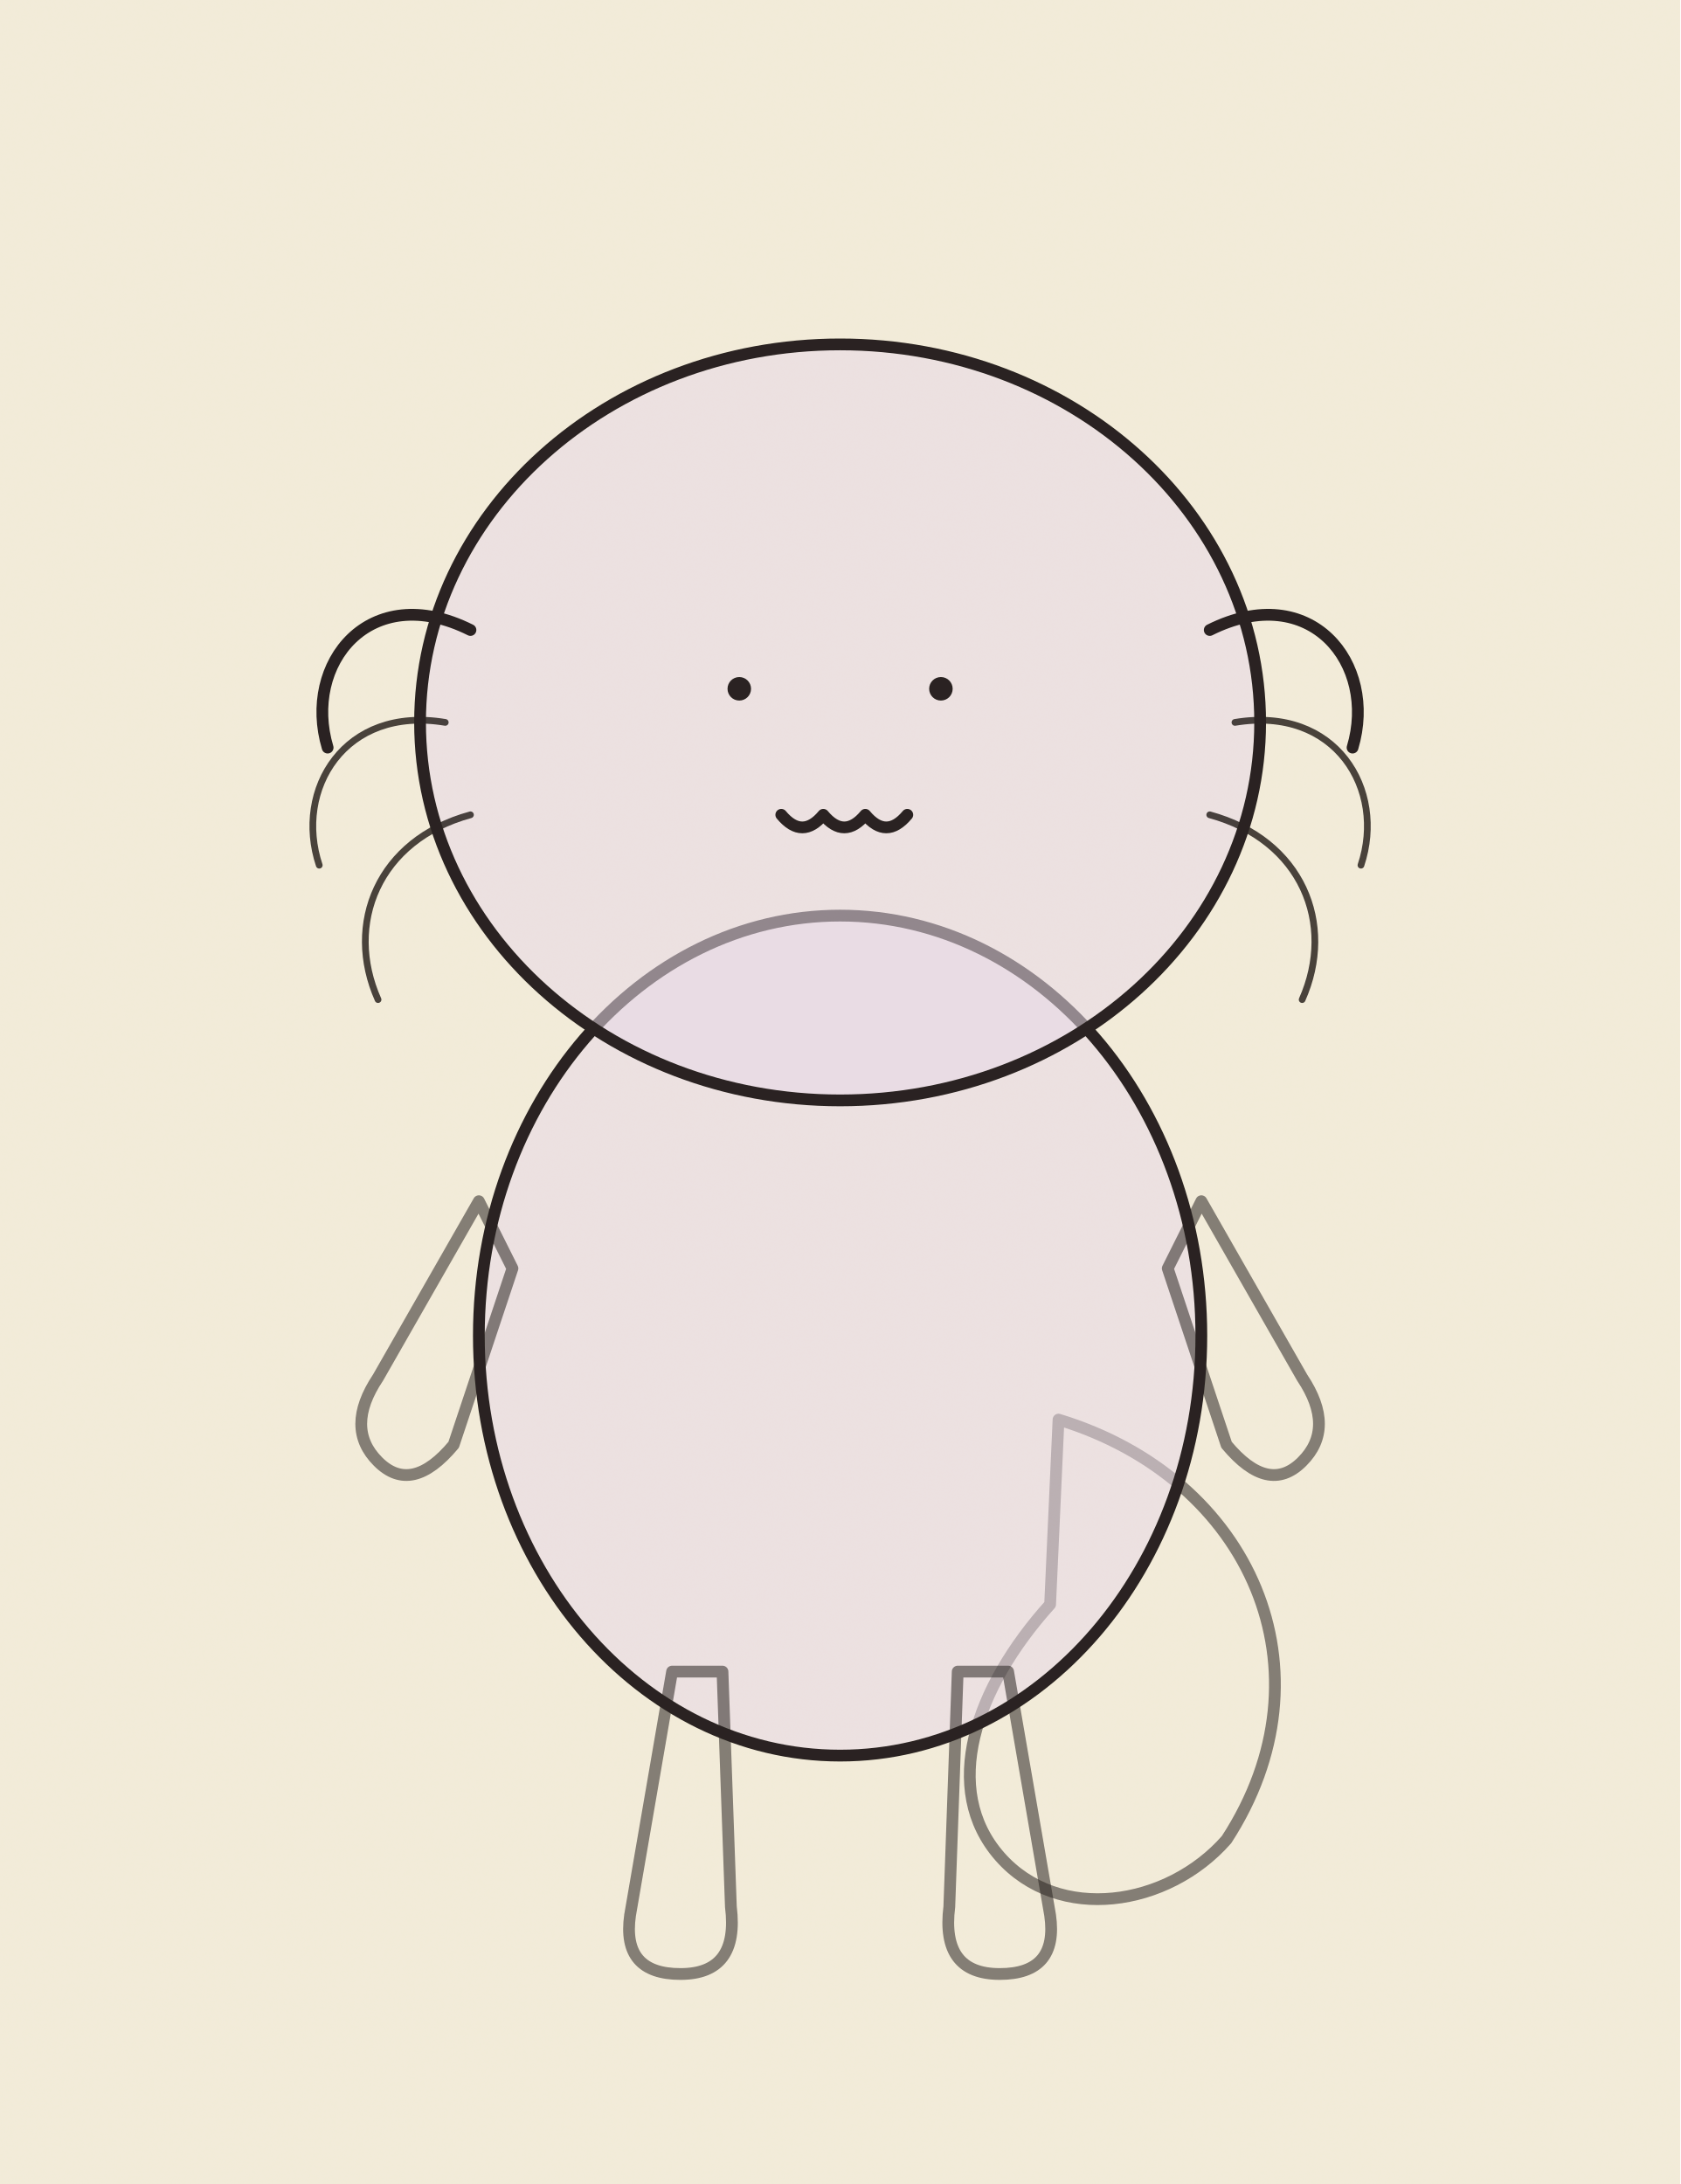
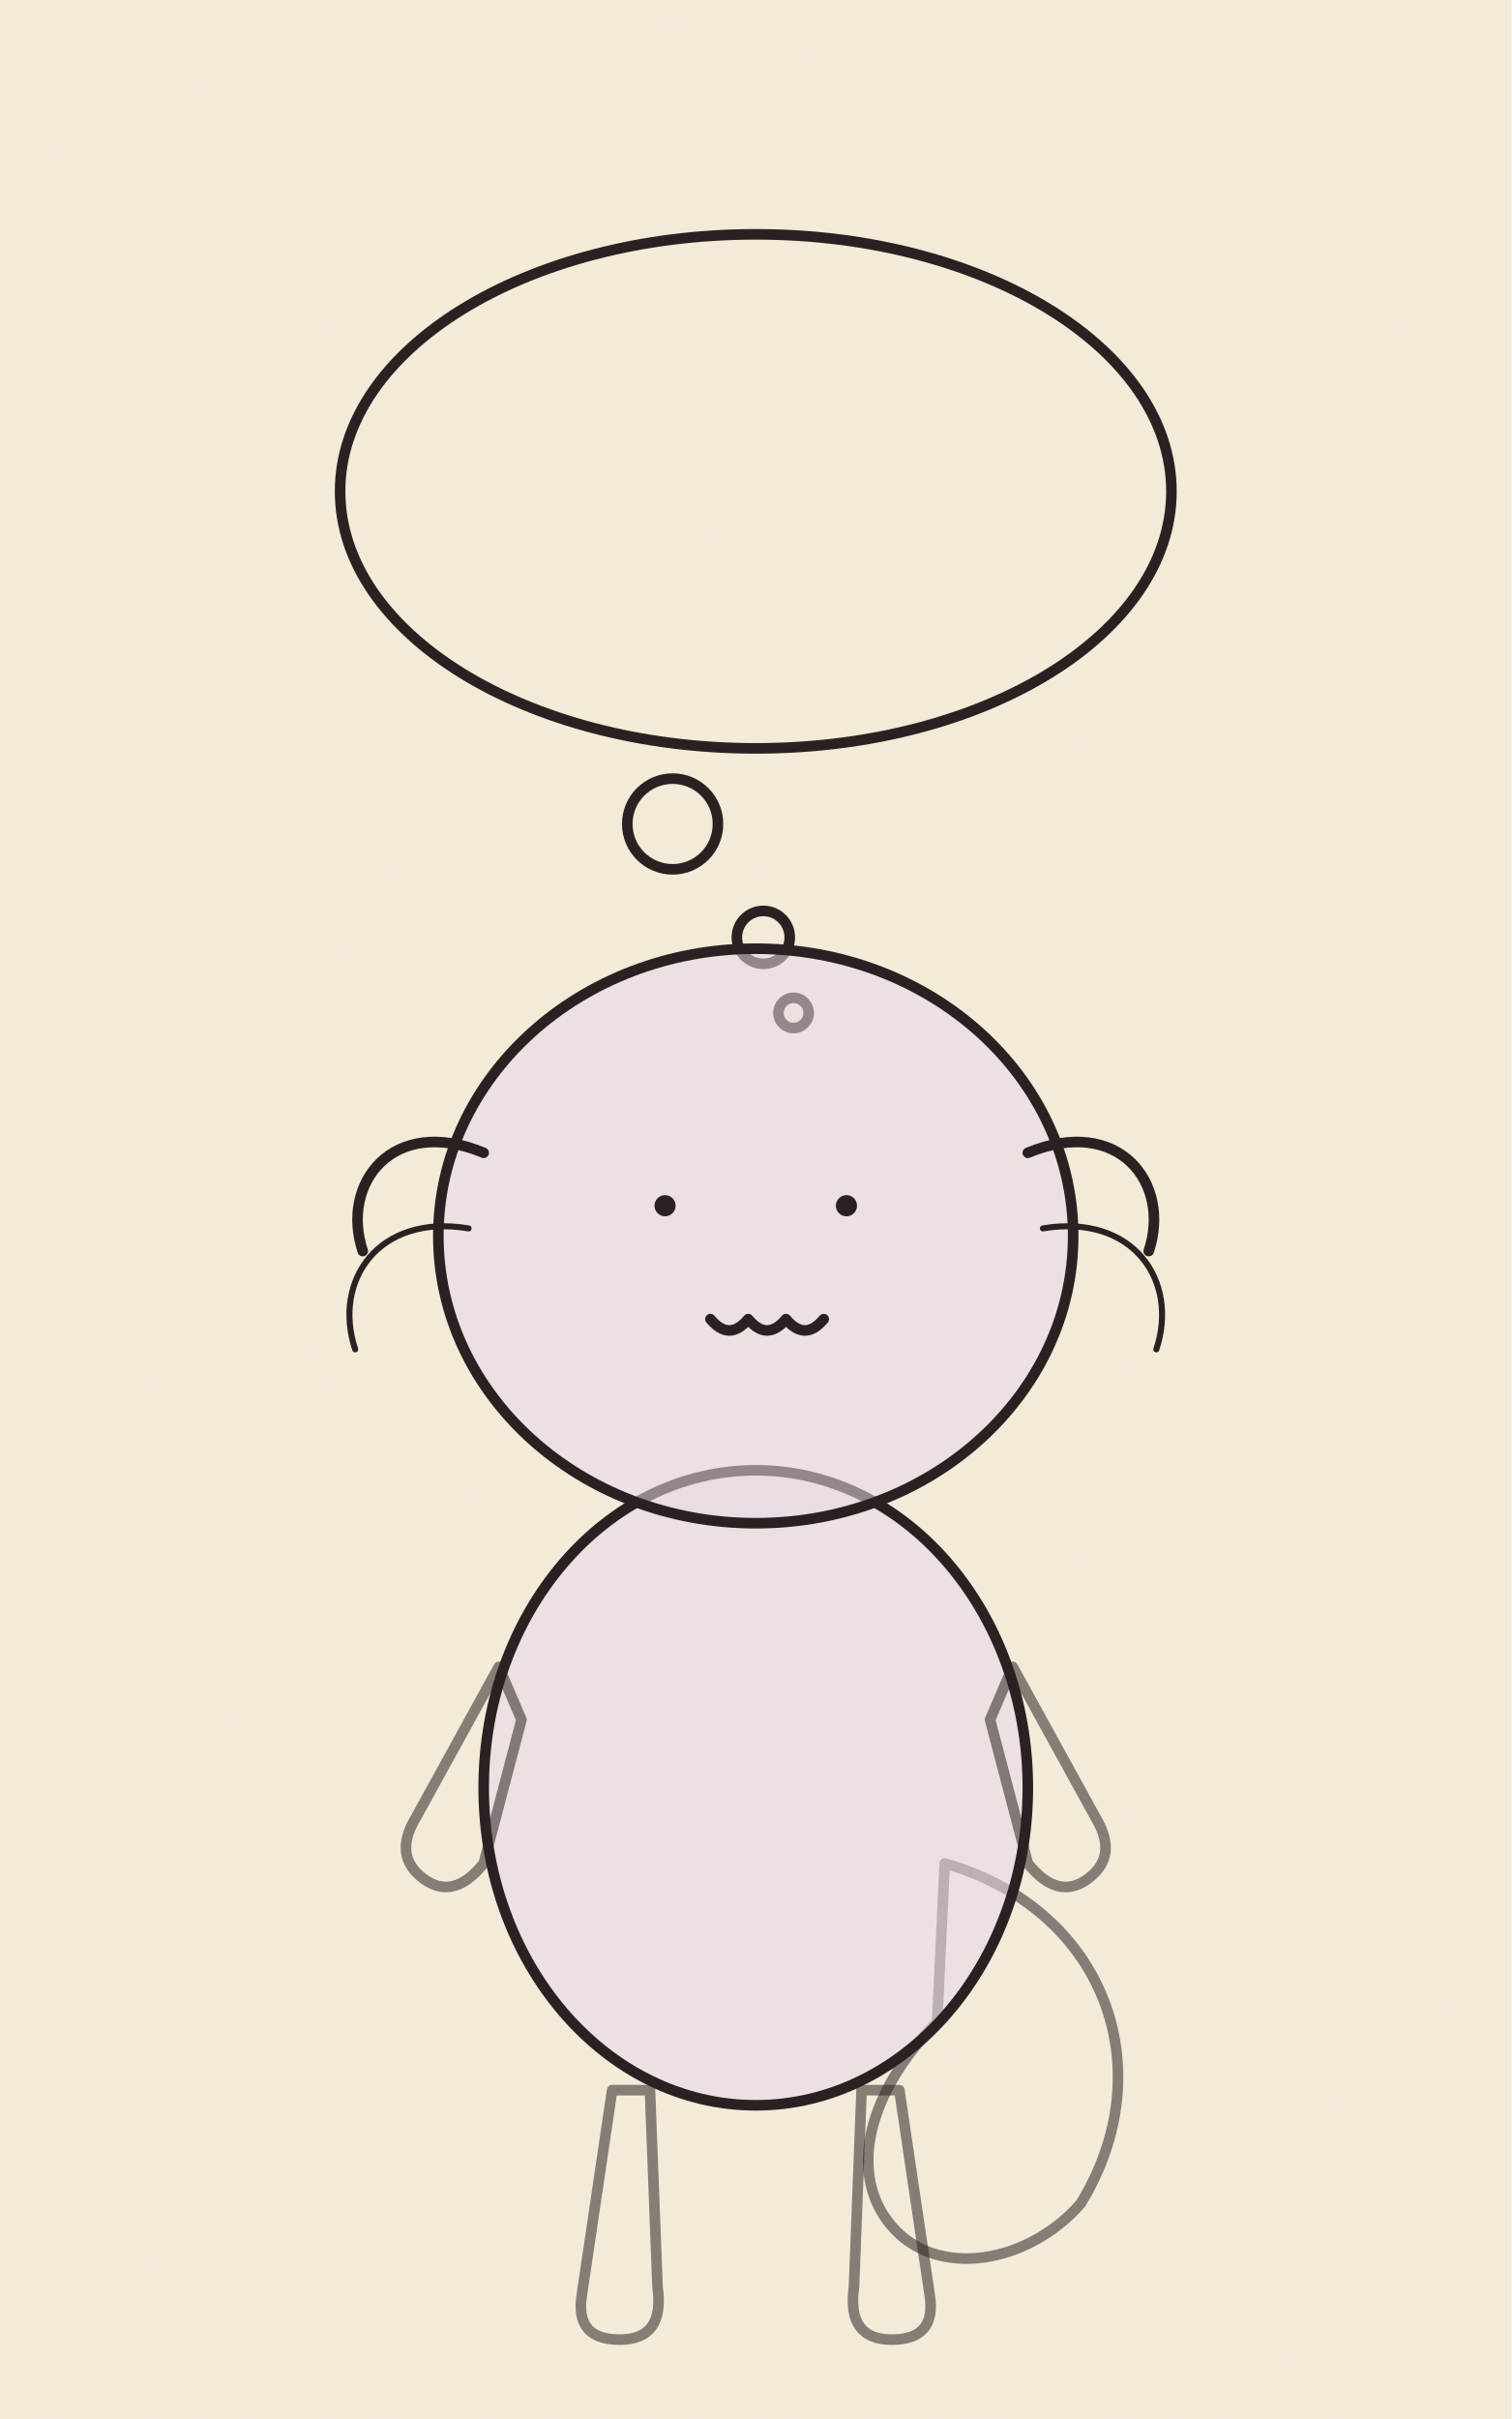
- <svg xmlns="http://www.w3.org/2000/svg" viewBox="0 0 400 520" width="400" height="520" role="img" aria-label="Axo pen sketch on paper">
+ <svg xmlns="http://www.w3.org/2000/svg" viewBox="0 0 400 640" width="400" height="640" role="img" aria-label="Axo official template">
  <defs>
    <filter id="paperGrain" x="0%" y="0%" width="100%" height="100%">
      <feTurbulence type="fractalNoise" baseFrequency="0.9" numOctaves="4" stitchTiles="stitch" result="noise" />
      <feColorMatrix type="matrix" values="0 0 0 0 0.96  0 0 0 0 0.93  0 0 0 0 0.86  0 0 0 0.04 0" in="noise" result="grain" />
      <feBlend in="SourceGraphic" in2="grain" mode="multiply" />
    </filter>
    <style>
      .paper { fill: #F2EBD9; }
+       .cloud-fill { fill: #F7F3EA; }
      .wash { fill: #E8D8E8; opacity: 0.55; }
      .ink { fill: none; stroke: #2A2420; stroke-linecap: round; stroke-linejoin: round; }
      .ink-main { stroke-width: 2.8; }
-       .ink-light { stroke-width: 1.6; opacity: 0.85; }
+       .ink-light { stroke-width: 1.6; }
      .eye { fill: #2A2420; }
    </style>
  </defs>
  <g filter="url(#paperGrain)">
-     <rect class="paper" width="400" height="520" />
-     <path class="wash ink ink-main" d="M 252 338 C 298 352, 318 398, 292 438 C 278 454, 252 458, 238 442 C 224 426, 232 402, 250 382 Z" />
-     <ellipse class="wash" cx="200" cy="318" rx="86" ry="100" />
-     <ellipse class="ink ink-main" cx="200" cy="318" rx="86" ry="100" />
-     <ellipse class="wash" cx="200" cy="172" rx="100" ry="90" />
-     <ellipse class="ink ink-main" cx="200" cy="172" rx="100" ry="90" />
-     <path class="ink ink-main" d="M 112 150 C 88 138, 72 158, 78 178" />
-     <path class="ink ink-light" d="M 106 172 C 82 168, 70 188, 76 206" />
-     <path class="ink ink-light" d="M 112 194 C 90 200, 82 220, 90 238" />
-     <path class="ink ink-main" d="M 288 150 C 312 138, 328 158, 322 178" />
-     <path class="ink ink-light" d="M 294 172 C 318 168, 330 188, 324 206" />
-     <path class="ink ink-light" d="M 288 194 C 310 200, 318 220, 310 238" />
-     <path class="wash ink ink-main" d="M 160 398 L 150 456 Q 148 470 162 470 Q 176 470 174 454 L 172 398 Z" />
-     <path class="wash ink ink-main" d="M 240 398 L 250 456 Q 252 470 238 470 Q 224 470 226 454 L 228 398 Z" />
-     <path class="wash ink ink-main" d="M 114 286 L 90 328 Q 82 340 90 348 Q 98 356 108 344 L 122 302 Z" />
-     <path class="wash ink ink-main" d="M 286 286 L 310 328 Q 318 340 310 348 Q 302 356 292 344 L 278 302 Z" />
-     <circle class="eye" cx="176" cy="164" r="2.8" />
-     <circle class="eye" cx="224" cy="164" r="2.8" />
-     <path class="ink ink-main" stroke-width="2.2" d="M 186 194 Q 191 200 196 194 Q 201 200 206 194 Q 211 200 216 194" />
+     <rect class="paper" width="400" height="640" />
+     <ellipse class="cloud-fill ink ink-main" cx="200" cy="130" rx="110" ry="68" />
+     <circle class="cloud-fill ink ink-main" cx="178" cy="218" r="12" />
+     <circle class="cloud-fill ink ink-main" cx="202" cy="248" r="7" />
+     <circle class="cloud-fill ink ink-main" cx="210" cy="268" r="4" />
+     <g id="axo-slot" transform="translate(0, 155)">
+       <path class="wash ink ink-main" d="M 250 338 C 292 350, 308 392, 286 428 C 272 444, 248 448, 236 434 C 224 420, 230 398, 248 380 Z" />
+       <ellipse class="wash" cx="200" cy="318" rx="72" ry="84" />
+       <ellipse class="ink ink-main" cx="200" cy="318" rx="72" ry="84" />
+       <ellipse class="wash" cx="200" cy="172" rx="84" ry="76" />
+       <ellipse class="ink ink-main" cx="200" cy="172" rx="84" ry="76" />
+       <path class="ink ink-main" d="M 128 150 C 104 140, 90 158, 96 176" />
+       <path class="ink ink-light" d="M 124 170 C 100 166, 88 184, 94 202" />
+       <path class="ink ink-main" d="M 272 150 C 296 140, 310 158, 304 176" />
+       <path class="ink ink-light" d="M 276 170 C 300 166, 312 184, 306 202" />
+       <path class="wash ink ink-main" d="M 162 398 L 154 452 Q 152 464 164 464 Q 176 464 174 450 L 172 398 Z" />
+       <path class="wash ink ink-main" d="M 238 398 L 246 452 Q 248 464 236 464 Q 224 464 226 450 L 228 398 Z" />
+       <path class="wash ink ink-main" d="M 132 286 L 110 326 Q 104 336 112 342 Q 120 348 128 338 L 138 300 Z" />
+       <path class="wash ink ink-main" d="M 268 286 L 290 326 Q 296 336 288 342 Q 280 348 272 338 L 262 300 Z" />
+       <circle class="eye" cx="176" cy="164" r="2.8" />
+       <circle class="eye" cx="224" cy="164" r="2.8" />
+       <path class="ink ink-main" stroke-width="2.2" d="M 188 194 Q 193 200 198 194 Q 203 200 208 194 Q 213 200 218 194" />
+     </g>
  </g>
</svg>
